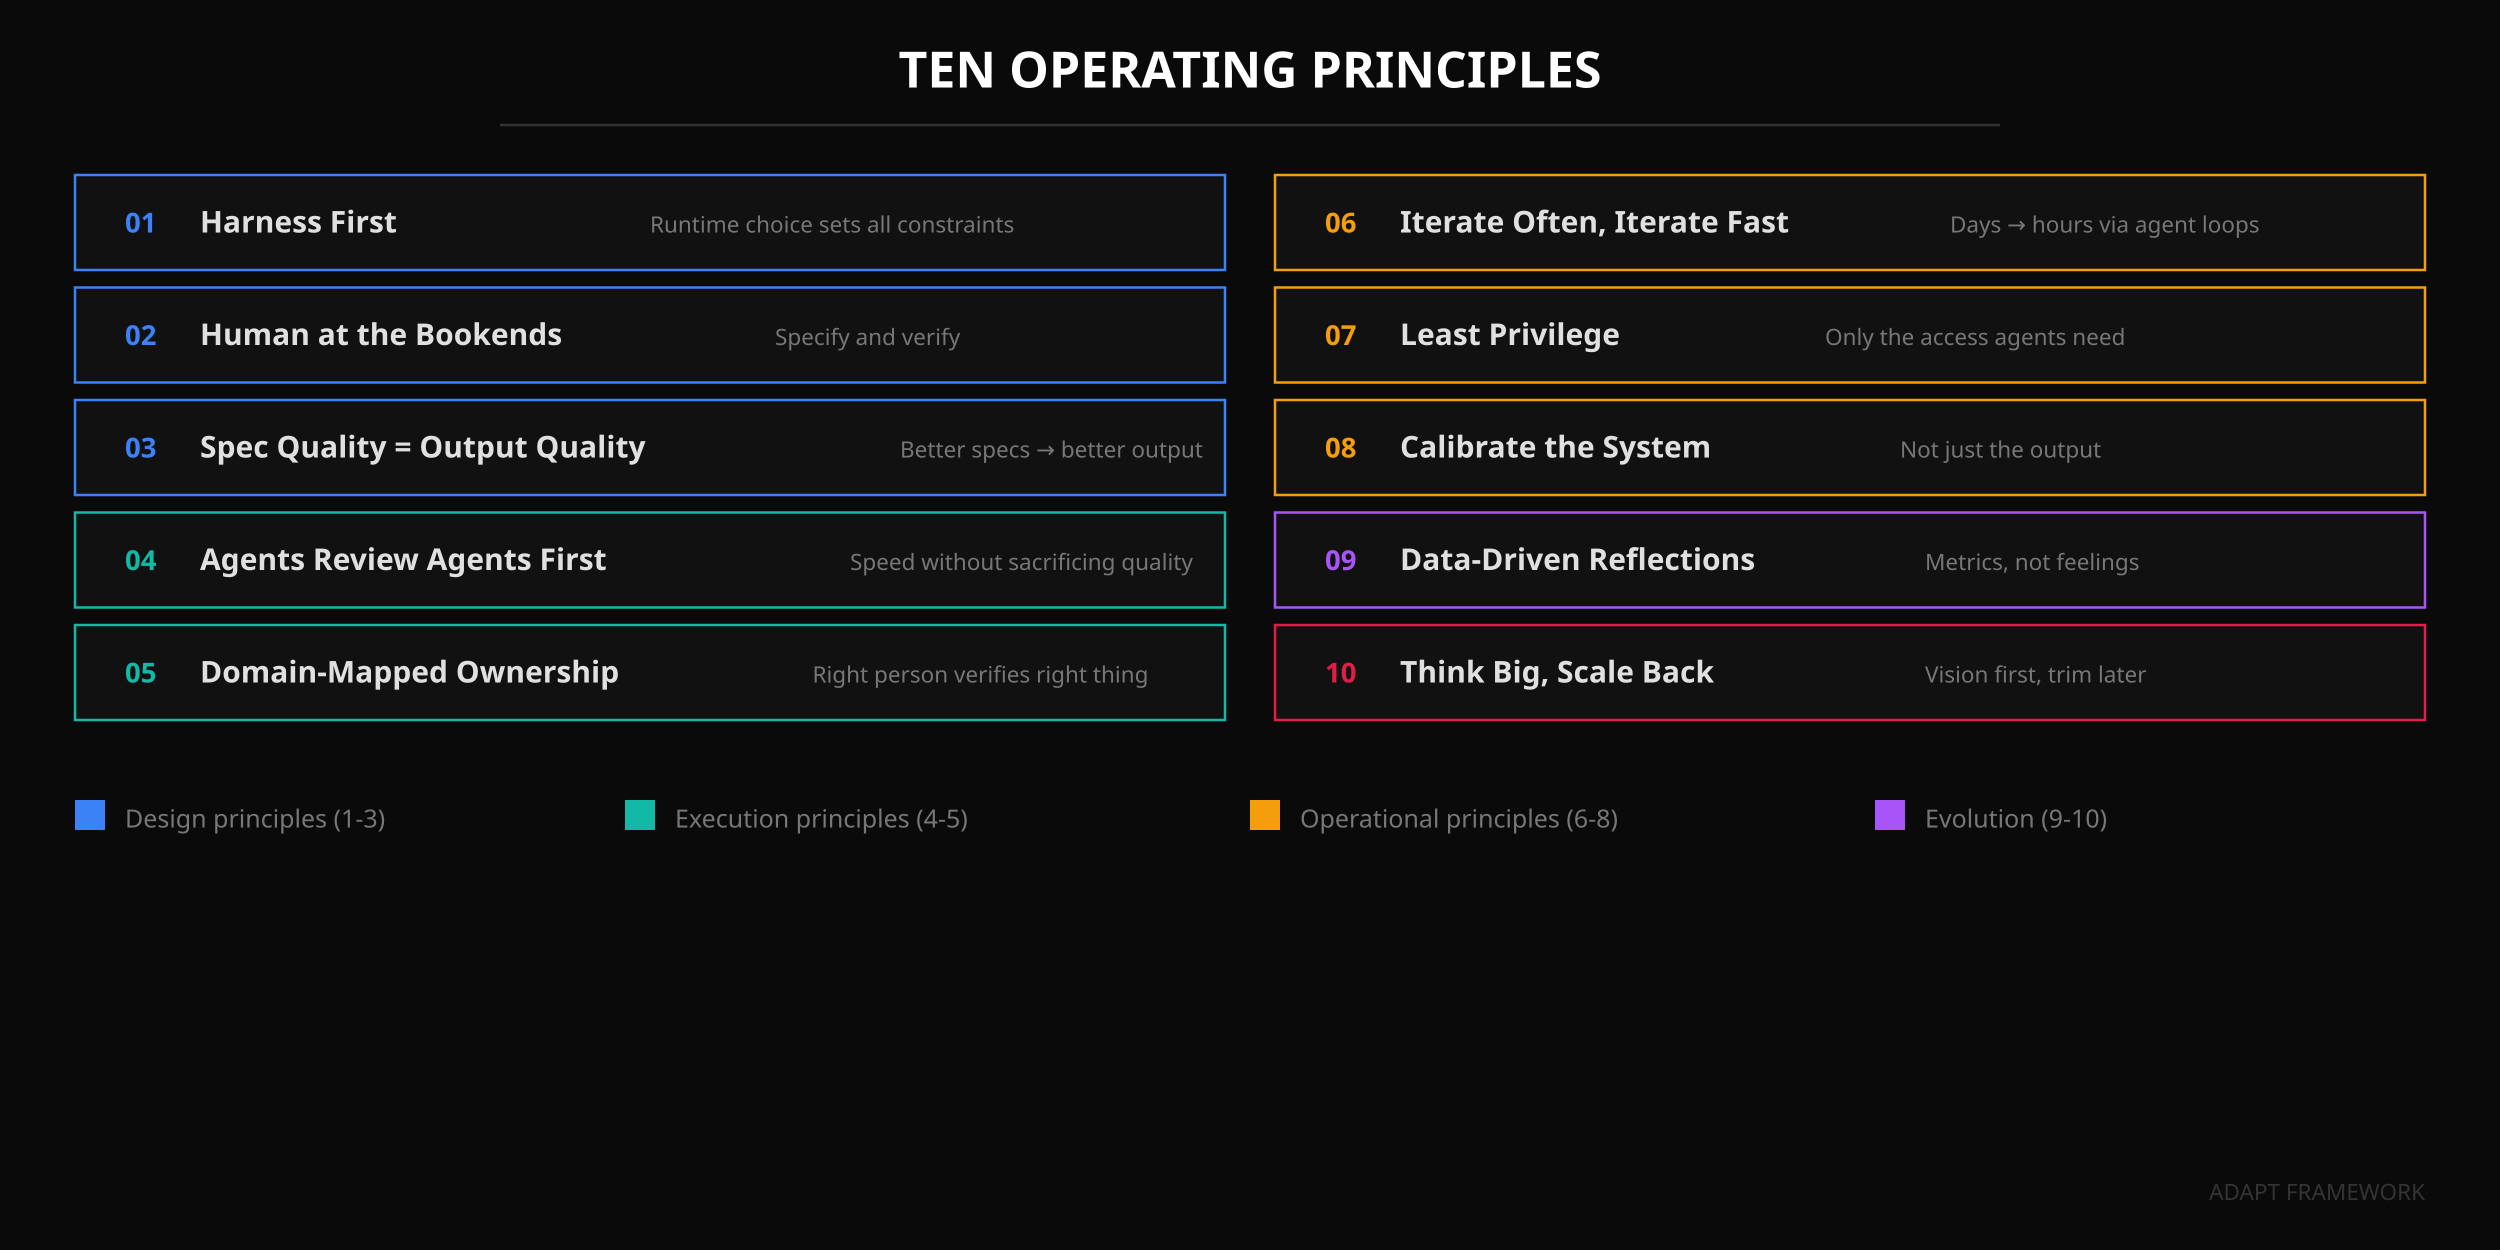
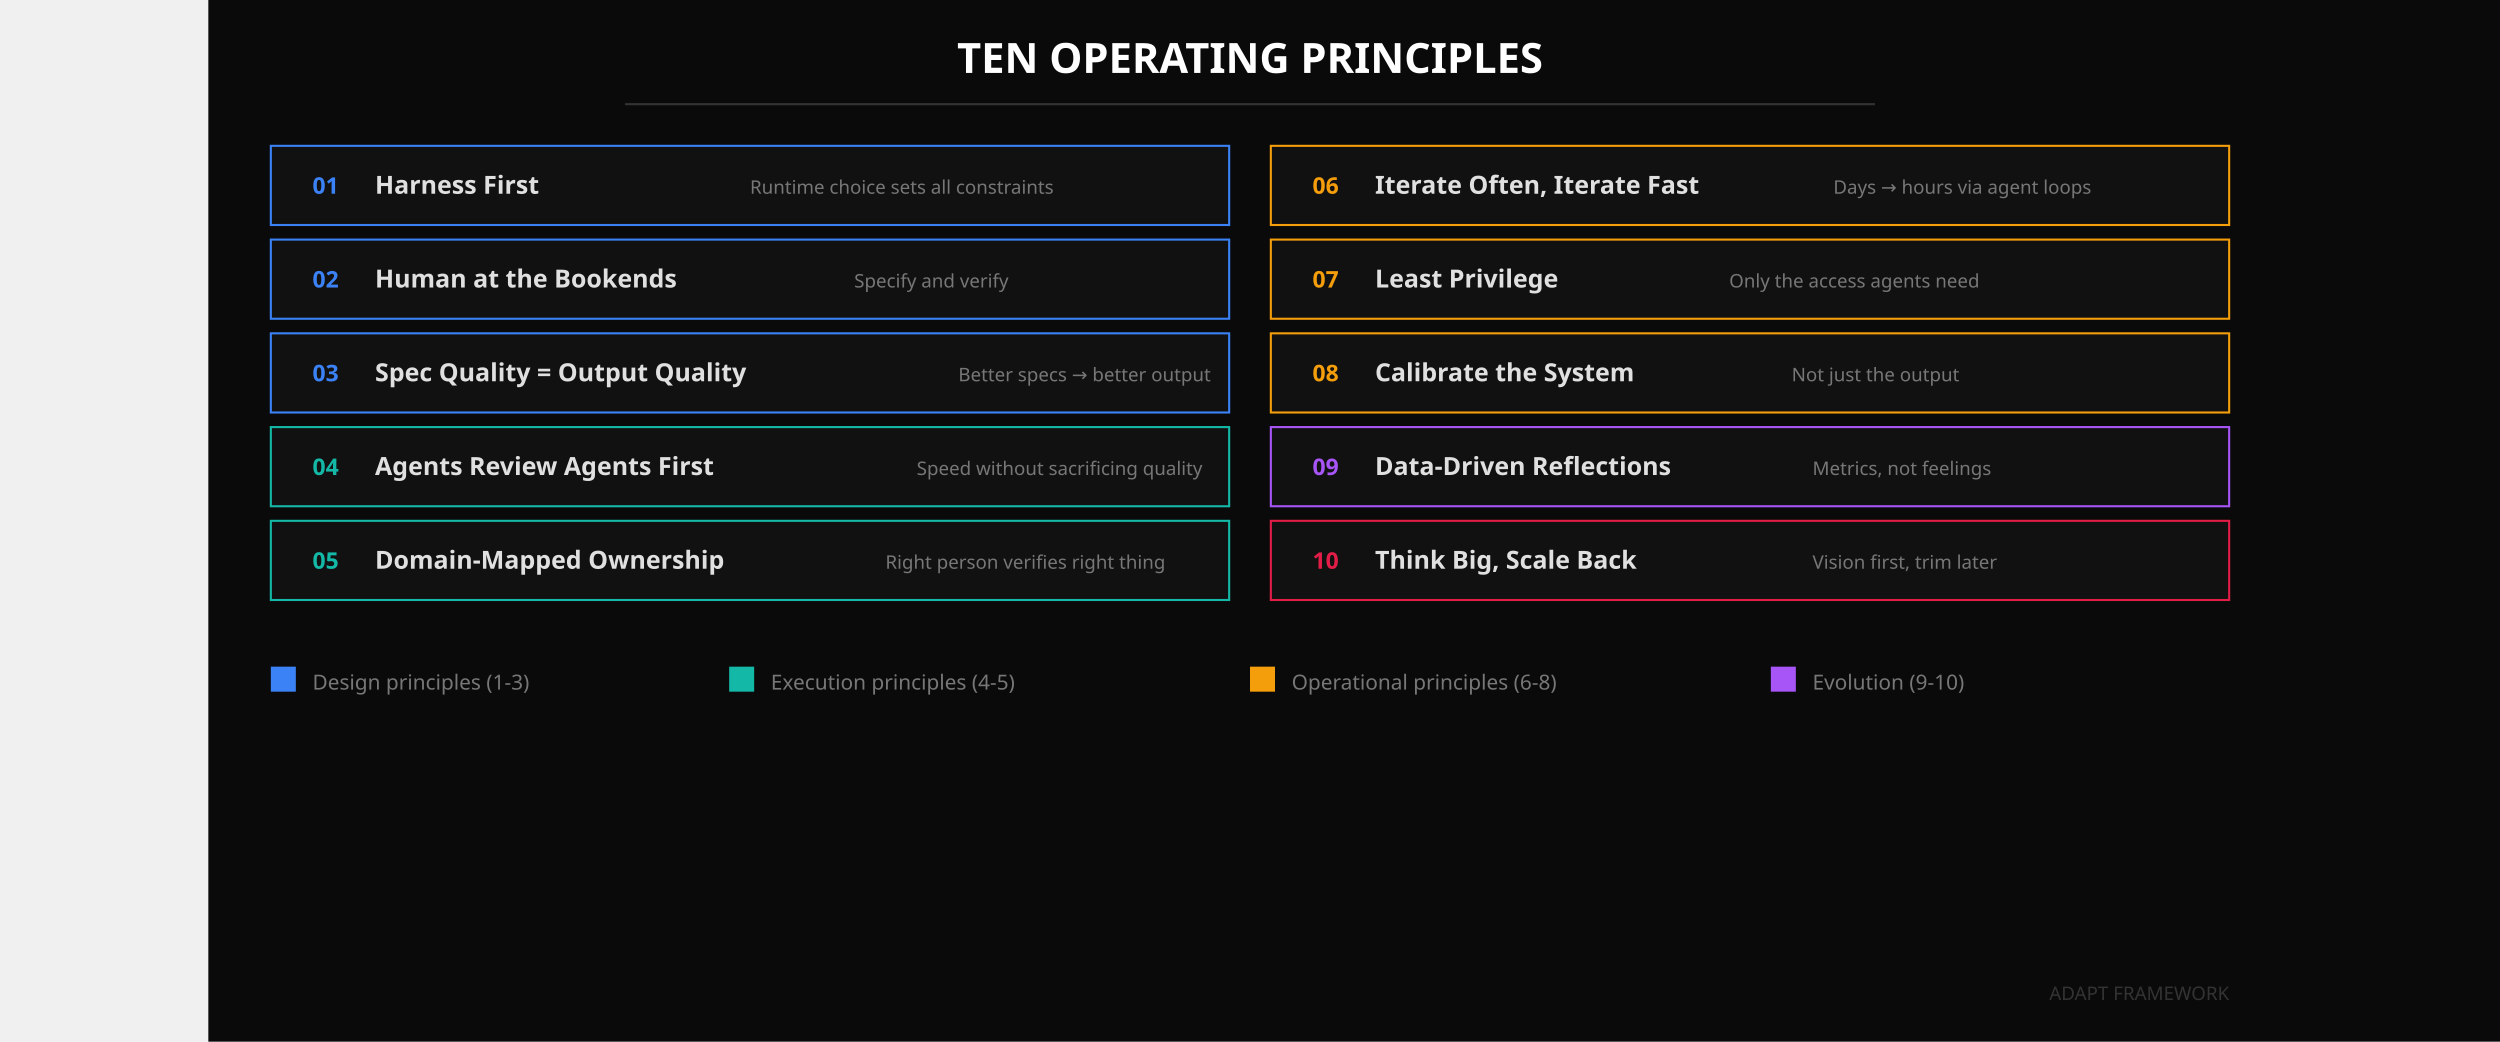
- <svg xmlns="http://www.w3.org/2000/svg" viewBox="0 0 1000 500" width="1000" height="500">
-   <rect width="1000" height="500" fill="#0a0a0a" />
+ <svg xmlns="http://www.w3.org/2000/svg" viewBox="0 0 1000 500" width="1200" height="500">
+   <rect width="1200" height="500" fill="#0a0a0a" />
  <text x="500" y="35" text-anchor="middle" font-family="system-ui, sans-serif" font-size="20" font-weight="700" fill="#ffffff">TEN OPERATING PRINCIPLES</text>
  <line x1="200" y1="50" x2="800" y2="50" stroke="#333" stroke-width="1" />
  <rect x="30" y="70" width="460" height="38" fill="#111" stroke="#3b82f6" stroke-width="1" />
  <text x="50" y="93" font-family="system-ui, sans-serif" font-size="11" fill="#3b82f6" font-weight="600">01</text>
  <text x="80" y="93" font-family="system-ui, sans-serif" font-size="12" font-weight="600" fill="#e0e0e0">Harness First</text>
  <text x="260" y="93" font-family="system-ui, sans-serif" font-size="9" fill="#777">Runtime choice sets all constraints</text>
  <rect x="30" y="115" width="460" height="38" fill="#111" stroke="#3b82f6" stroke-width="1" />
  <text x="50" y="138" font-family="system-ui, sans-serif" font-size="11" fill="#3b82f6" font-weight="600">02</text>
  <text x="80" y="138" font-family="system-ui, sans-serif" font-size="12" font-weight="600" fill="#e0e0e0">Human at the Bookends</text>
  <text x="310" y="138" font-family="system-ui, sans-serif" font-size="9" fill="#777">Specify and verify</text>
  <rect x="30" y="160" width="460" height="38" fill="#111" stroke="#3b82f6" stroke-width="1" />
  <text x="50" y="183" font-family="system-ui, sans-serif" font-size="11" fill="#3b82f6" font-weight="600">03</text>
  <text x="80" y="183" font-family="system-ui, sans-serif" font-size="12" font-weight="600" fill="#e0e0e0">Spec Quality = Output Quality</text>
  <text x="360" y="183" font-family="system-ui, sans-serif" font-size="9" fill="#777">Better specs → better output</text>
  <rect x="30" y="205" width="460" height="38" fill="#111" stroke="#14b8a6" stroke-width="1" />
  <text x="50" y="228" font-family="system-ui, sans-serif" font-size="11" fill="#14b8a6" font-weight="600">04</text>
  <text x="80" y="228" font-family="system-ui, sans-serif" font-size="12" font-weight="600" fill="#e0e0e0">Agents Review Agents First</text>
  <text x="340" y="228" font-family="system-ui, sans-serif" font-size="9" fill="#777">Speed without sacrificing quality</text>
  <rect x="30" y="250" width="460" height="38" fill="#111" stroke="#14b8a6" stroke-width="1" />
  <text x="50" y="273" font-family="system-ui, sans-serif" font-size="11" fill="#14b8a6" font-weight="600">05</text>
  <text x="80" y="273" font-family="system-ui, sans-serif" font-size="12" font-weight="600" fill="#e0e0e0">Domain-Mapped Ownership</text>
  <text x="325" y="273" font-family="system-ui, sans-serif" font-size="9" fill="#777">Right person verifies right thing</text>
  <rect x="510" y="70" width="460" height="38" fill="#111" stroke="#f59e0b" stroke-width="1" />
  <text x="530" y="93" font-family="system-ui, sans-serif" font-size="11" fill="#f59e0b" font-weight="600">06</text>
  <text x="560" y="93" font-family="system-ui, sans-serif" font-size="12" font-weight="600" fill="#e0e0e0">Iterate Often, Iterate Fast</text>
  <text x="780" y="93" font-family="system-ui, sans-serif" font-size="9" fill="#777">Days → hours via agent loops</text>
  <rect x="510" y="115" width="460" height="38" fill="#111" stroke="#f59e0b" stroke-width="1" />
  <text x="530" y="138" font-family="system-ui, sans-serif" font-size="11" fill="#f59e0b" font-weight="600">07</text>
  <text x="560" y="138" font-family="system-ui, sans-serif" font-size="12" font-weight="600" fill="#e0e0e0">Least Privilege</text>
  <text x="730" y="138" font-family="system-ui, sans-serif" font-size="9" fill="#777">Only the access agents need</text>
  <rect x="510" y="160" width="460" height="38" fill="#111" stroke="#f59e0b" stroke-width="1" />
  <text x="530" y="183" font-family="system-ui, sans-serif" font-size="11" fill="#f59e0b" font-weight="600">08</text>
  <text x="560" y="183" font-family="system-ui, sans-serif" font-size="12" font-weight="600" fill="#e0e0e0">Calibrate the System</text>
  <text x="760" y="183" font-family="system-ui, sans-serif" font-size="9" fill="#777">Not just the output</text>
  <rect x="510" y="205" width="460" height="38" fill="#111" stroke="#a855f7" stroke-width="1" />
  <text x="530" y="228" font-family="system-ui, sans-serif" font-size="11" fill="#a855f7" font-weight="600">09</text>
  <text x="560" y="228" font-family="system-ui, sans-serif" font-size="12" font-weight="600" fill="#e0e0e0">Data-Driven Reflections</text>
  <text x="770" y="228" font-family="system-ui, sans-serif" font-size="9" fill="#777">Metrics, not feelings</text>
  <rect x="510" y="250" width="460" height="38" fill="#111" stroke="#e11d48" stroke-width="1" />
  <text x="530" y="273" font-family="system-ui, sans-serif" font-size="11" fill="#e11d48" font-weight="600">10</text>
  <text x="560" y="273" font-family="system-ui, sans-serif" font-size="12" font-weight="600" fill="#e0e0e0">Think Big, Scale Back</text>
  <text x="770" y="273" font-family="system-ui, sans-serif" font-size="9" fill="#777">Vision first, trim later</text>
  <rect x="30" y="320" width="12" height="12" fill="#3b82f6" />
  <text x="50" y="331" font-family="system-ui, sans-serif" font-size="10" fill="#777">Design principles (1-3)</text>
  <rect x="250" y="320" width="12" height="12" fill="#14b8a6" />
  <text x="270" y="331" font-family="system-ui, sans-serif" font-size="10" fill="#777">Execution principles (4-5)</text>
  <rect x="500" y="320" width="12" height="12" fill="#f59e0b" />
  <text x="520" y="331" font-family="system-ui, sans-serif" font-size="10" fill="#777">Operational principles (6-8)</text>
  <rect x="750" y="320" width="12" height="12" fill="#a855f7" />
  <text x="770" y="331" font-family="system-ui, sans-serif" font-size="10" fill="#777">Evolution (9-10)</text>
  <text x="970" y="480" text-anchor="end" font-family="system-ui, sans-serif" font-size="9" fill="#333">ADAPT FRAMEWORK</text>
</svg>
